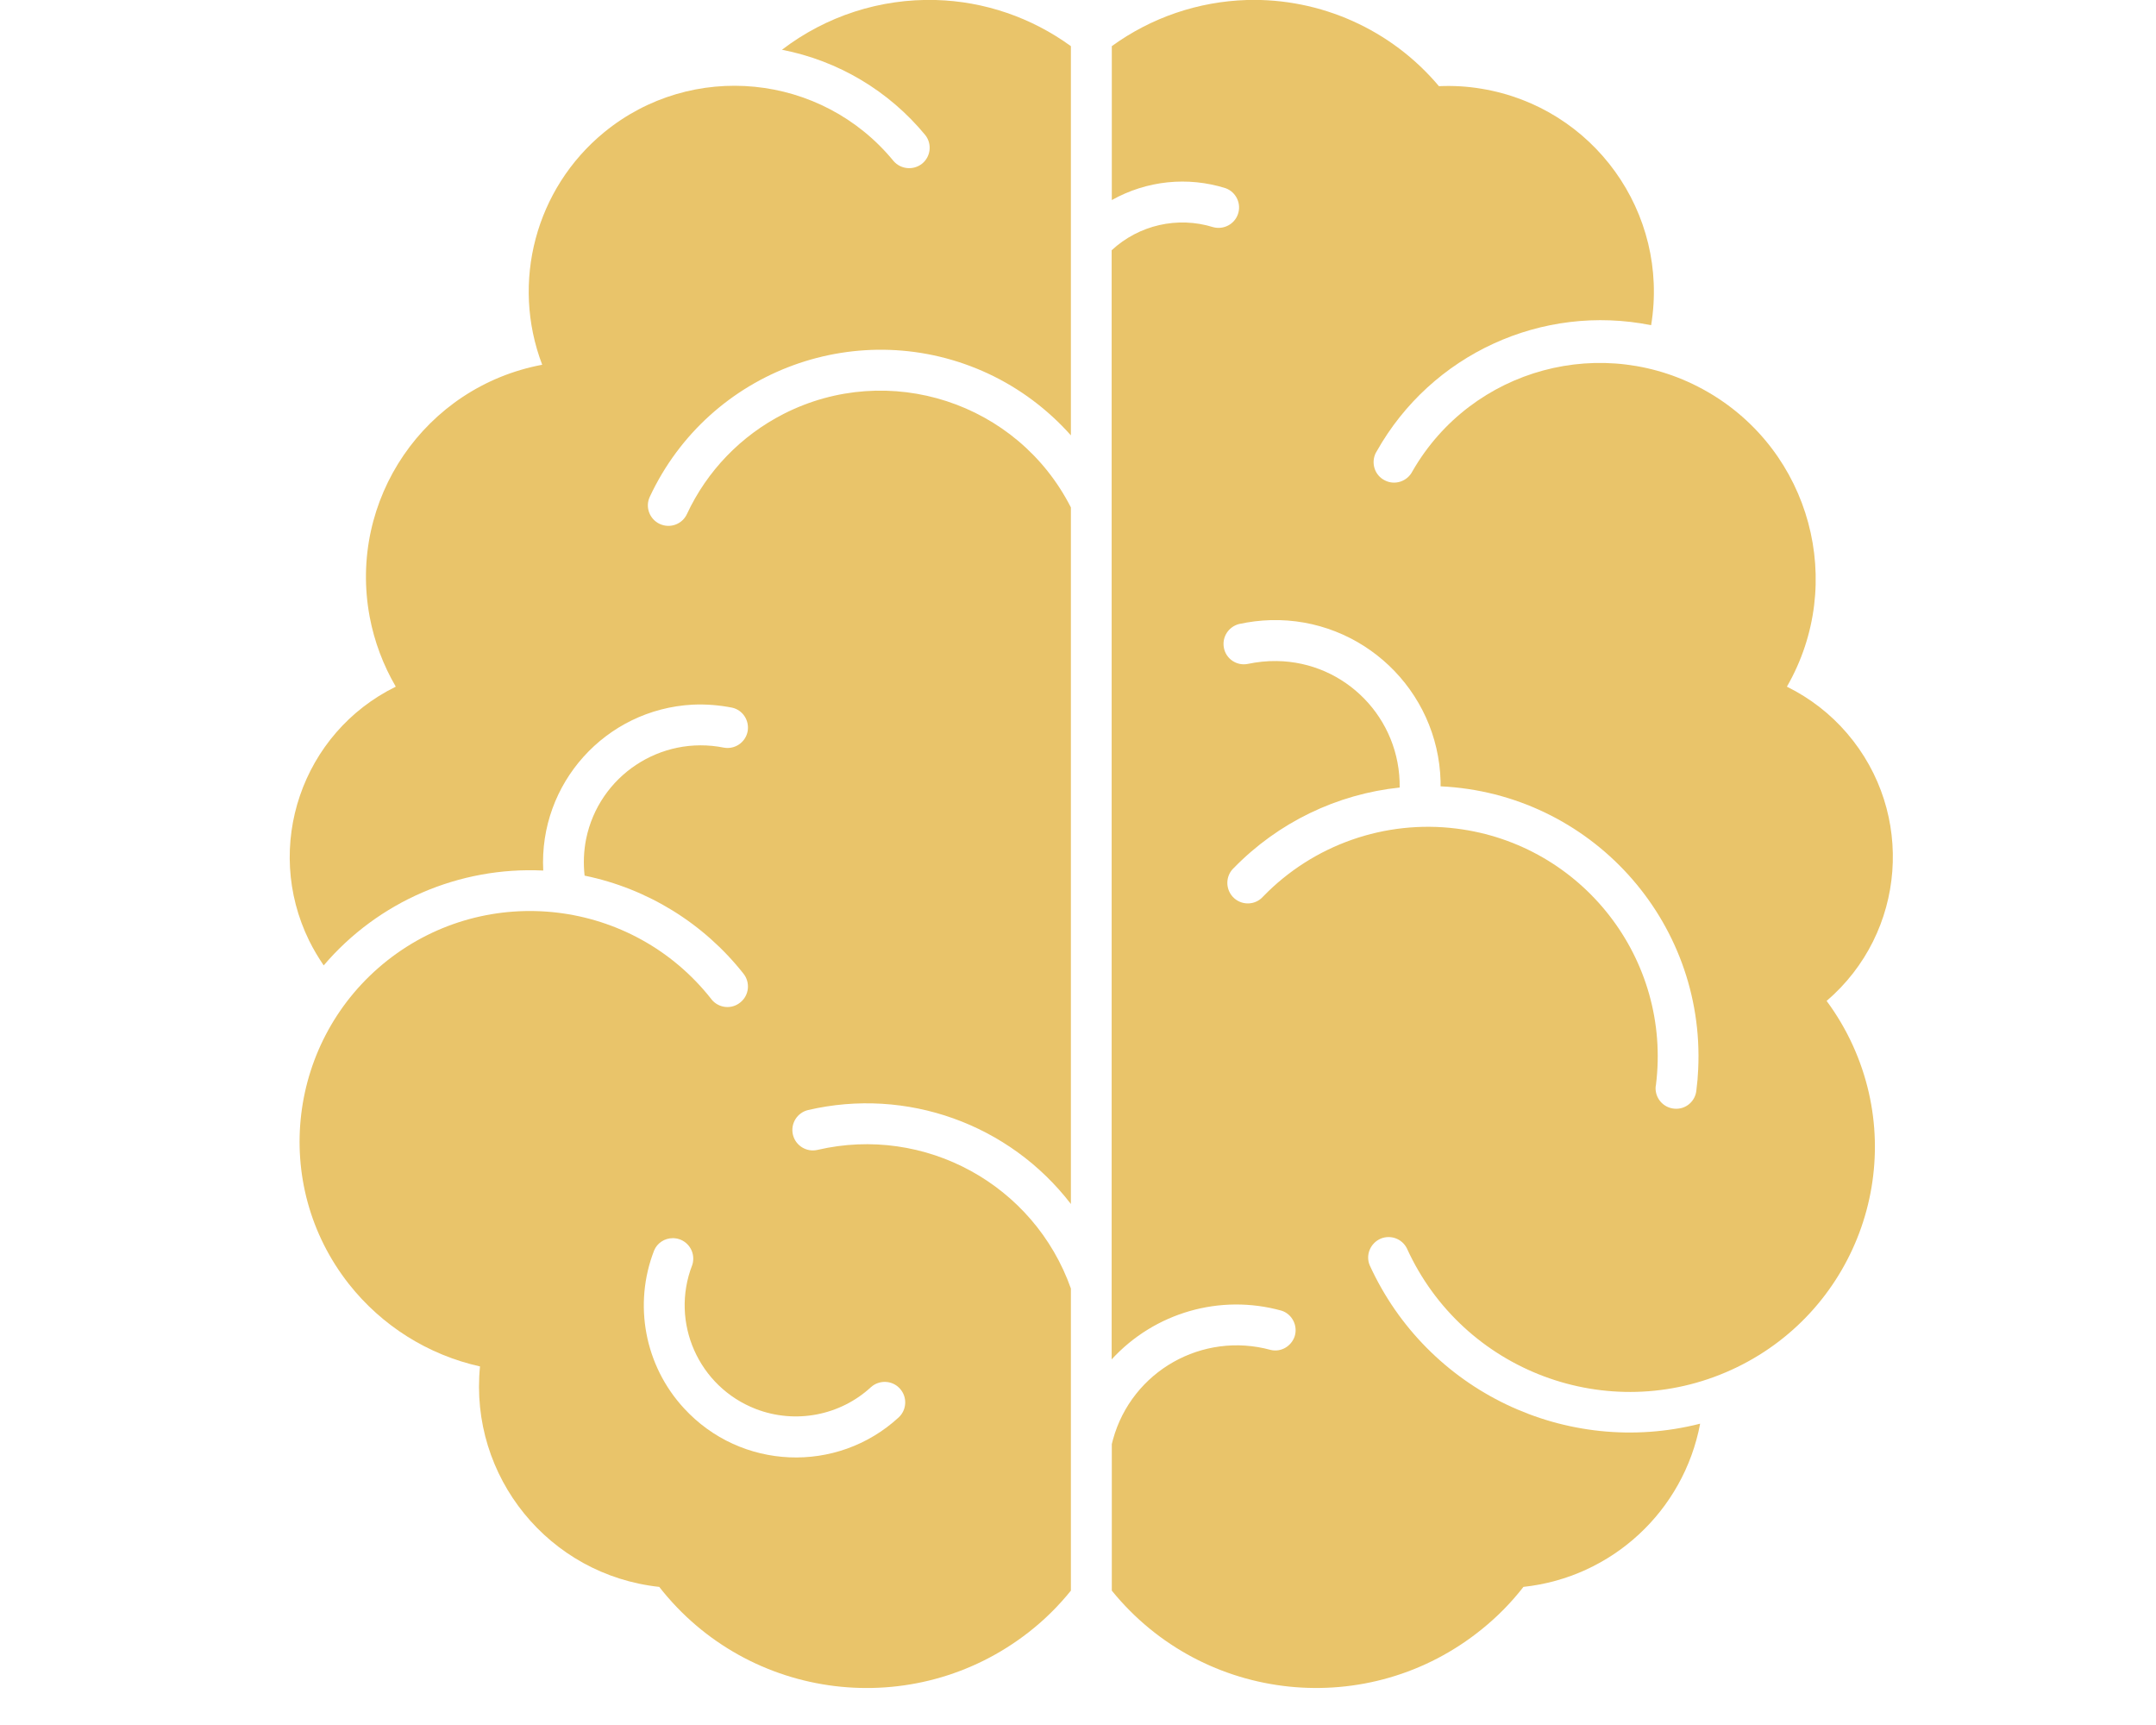
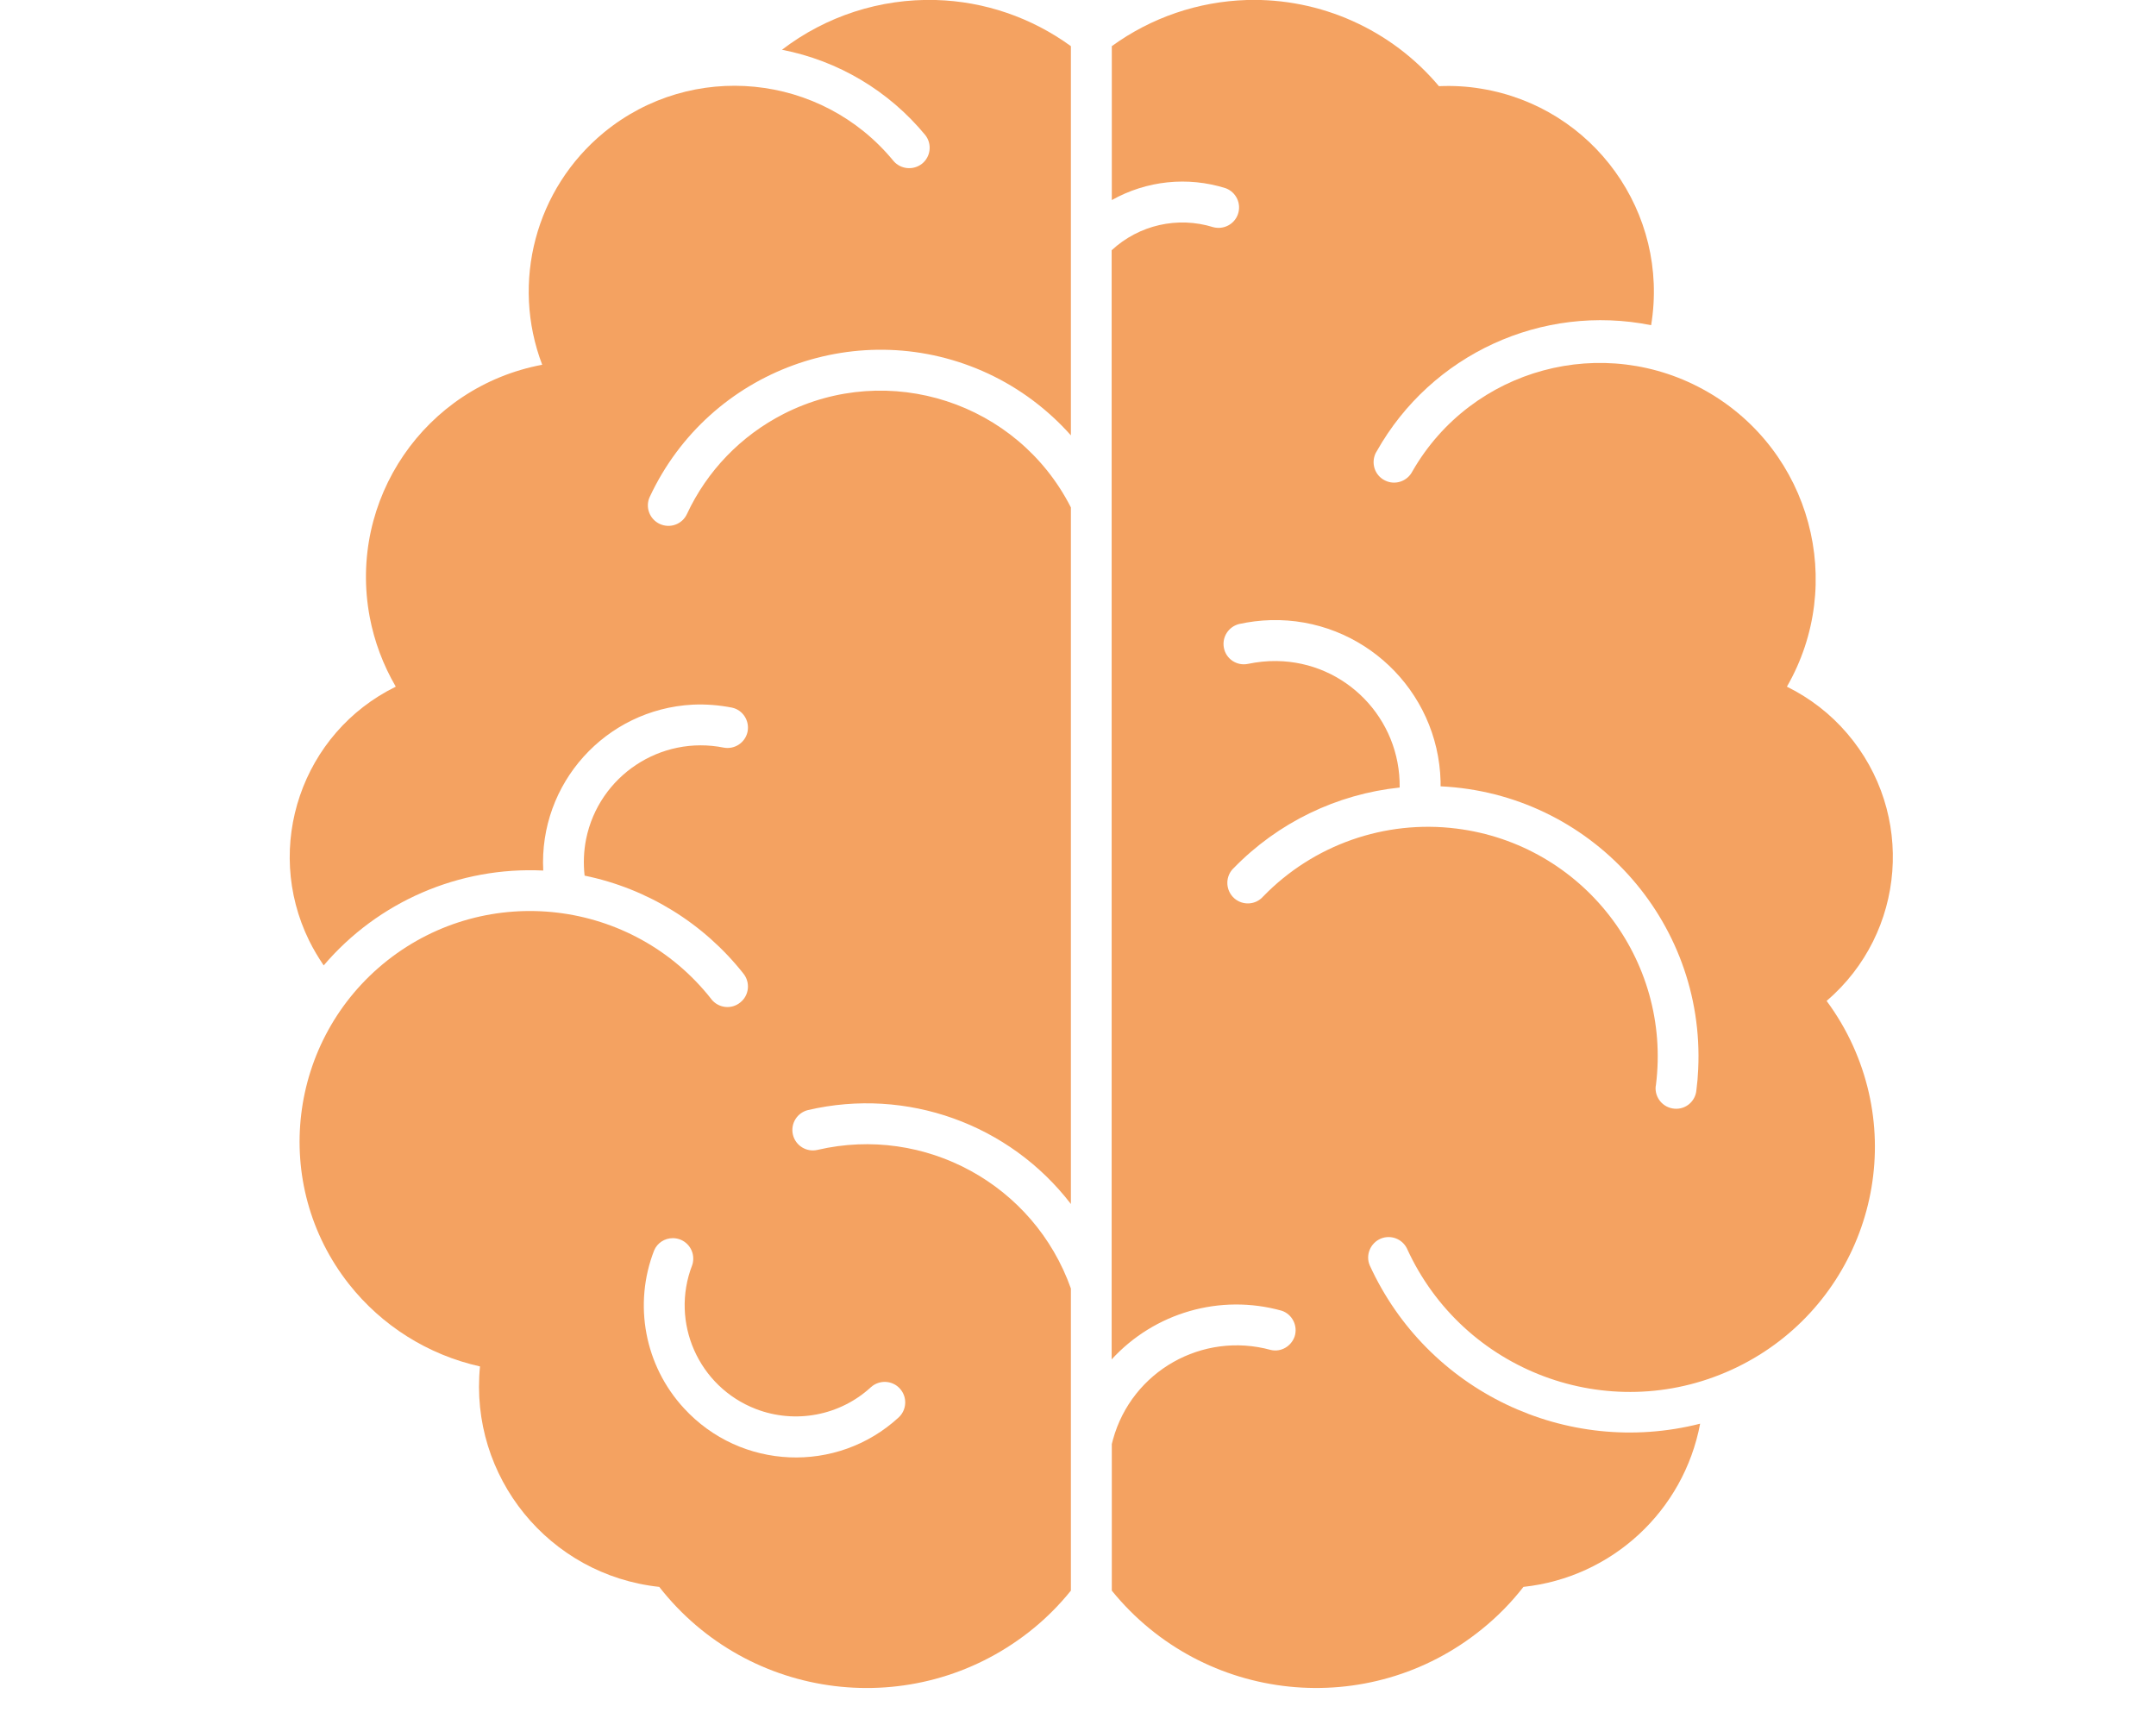
<svg xmlns="http://www.w3.org/2000/svg" width="945" height="756" viewBox="0 0 708.75 567">
  <defs>
    <clipPath id="A">
      <path d="M365 0h257.246v554.852H365zm0 0" />
    </clipPath>
  </defs>
-   <path d="M221.195 406.977c3.695 0 6.699 3.004 6.699 6.699 0 .738-.098 1.477-.344 2.168-7.293 18.816 2.066 39.996 20.934 47.289 12.91 4.973 27.637 2.215 37.836-7.191 2.758-2.465 7.043-2.266 9.508.492a6.74 6.74 0 0 1-.395 9.457c-20.297 18.668-51.922 17.34-70.594-3.004-12.906-13.992-16.699-34.137-9.805-51.871 1.035-2.461 3.449-4.039 6.16-4.039zM307.602 0a79.59 79.59 0 0 0-50.543 16.355 81.06 81.06 0 0 1 47.094 28.027c2.316 2.906 1.824 7.141-1.082 9.457-2.859 2.215-6.945 1.824-9.312-.887-23.695-28.914-66.355-33.102-95.227-9.41-22.461 18.473-30.641 49.211-20.293 76.352-38.574 7.242-63.945 44.336-56.703 82.906 1.527 8.078 4.434 15.809 8.57 22.902-30.887 15.172-43.648 52.559-28.473 83.496 1.379 2.805 3.004 5.516 4.777 8.125 17.934-21.031 44.582-32.508 72.172-31.18-1.48-28.617 20.492-53.004 49.113-54.527 4.336-.199 8.672.145 12.957.984 3.598.785 5.863 4.383 5.074 8.027a6.73 6.73 0 0 1-7.734 5.125c-20.836-4.187-41.086 9.258-45.32 30.047-.789 3.988-.937 8.027-.492 12.02 20.641 4.234 39.164 15.664 52.219 32.215 2.313 2.906 1.871 7.141-1.035 9.457-2.859 2.363-7.094 1.922-9.461-.984 0-.051-.047-.098-.098-.148-25.863-32.855-73.5-38.57-106.41-12.707-32.855 25.91-38.57 73.543-12.707 106.398 10.836 13.742 26.059 23.297 43.105 27.09-3.598 36.258 22.711 68.57 58.918 72.461 29.461 37.684 83.848 44.285 121.484 14.879 5.121-3.992 9.754-8.574 13.844-13.648v-99.305c-12.121-34.184-47.984-53.789-83.305-45.562a6.74 6.74 0 0 1-8.082-5.027c-.836-3.645 1.43-7.238 5.027-8.078a84.72 84.72 0 0 1 86.359 30.887V166.789c-17.59-34.578-59.906-48.32-94.437-30.734-13.992 7.141-25.176 18.715-31.777 32.902-1.574 3.398-5.566 4.828-8.965 3.254-3.352-1.578-4.828-5.566-3.25-8.918 19.555-41.871 69.313-59.996 111.234-40.492 10.348 4.828 19.609 11.773 27.195 20.297V15.172C339.082 5.762 323.613.441 307.602 0" fill="rgb(91.37%,76.859%,41.57%)" />
+   <path d="M221.195 406.977c3.695 0 6.699 3.004 6.699 6.699 0 .738-.098 1.477-.344 2.168-7.293 18.816 2.066 39.996 20.934 47.289 12.91 4.973 27.637 2.215 37.836-7.191 2.758-2.465 7.043-2.266 9.508.492a6.74 6.74 0 0 1-.395 9.457c-20.297 18.668-51.922 17.34-70.594-3.004-12.906-13.992-16.699-34.137-9.805-51.871 1.035-2.461 3.449-4.039 6.16-4.039zM307.602 0a79.59 79.59 0 0 0-50.543 16.355 81.06 81.06 0 0 1 47.094 28.027c2.316 2.906 1.824 7.141-1.082 9.457-2.859 2.215-6.945 1.824-9.312-.887-23.695-28.914-66.355-33.102-95.227-9.41-22.461 18.473-30.641 49.211-20.293 76.352-38.574 7.242-63.945 44.336-56.703 82.906 1.527 8.078 4.434 15.809 8.57 22.902-30.887 15.172-43.648 52.559-28.473 83.496 1.379 2.805 3.004 5.516 4.777 8.125 17.934-21.031 44.582-32.508 72.172-31.18-1.48-28.617 20.492-53.004 49.113-54.527 4.336-.199 8.672.145 12.957.984 3.598.785 5.863 4.383 5.074 8.027a6.73 6.73 0 0 1-7.734 5.125c-20.836-4.187-41.086 9.258-45.32 30.047-.789 3.988-.937 8.027-.492 12.02 20.641 4.234 39.164 15.664 52.219 32.215 2.313 2.906 1.871 7.141-1.035 9.457-2.859 2.363-7.094 1.922-9.461-.984 0-.051-.047-.098-.098-.148-25.863-32.855-73.5-38.57-106.41-12.707-32.855 25.91-38.57 73.543-12.707 106.398 10.836 13.742 26.059 23.297 43.105 27.09-3.598 36.258 22.711 68.57 58.918 72.461 29.461 37.684 83.848 44.285 121.484 14.879 5.121-3.992 9.754-8.574 13.844-13.648v-99.305c-12.121-34.184-47.984-53.789-83.305-45.562a6.74 6.74 0 0 1-8.082-5.027c-.836-3.645 1.43-7.238 5.027-8.078a84.72 84.72 0 0 1 86.359 30.887V166.789c-17.59-34.578-59.906-48.32-94.437-30.734-13.992 7.141-25.176 18.715-31.777 32.902-1.574 3.398-5.566 4.828-8.965 3.254-3.352-1.578-4.828-5.566-3.25-8.918 19.555-41.871 69.313-59.996 111.234-40.492 10.348 4.828 19.609 11.773 27.195 20.297V15.172C339.082 5.762 323.613.441 307.602 0" fill="rgb(95.689%,63.53%,38.039%)" />
  <g clip-path="url(#A)">
-     <path d="M417.707 203.832c30.051-.785 55.074 22.957 55.863 53.004v1.625c49.117 2.316 87 43.938 84.684 93-.098 2.316-.293 4.582-.59 6.848-.297 3.695-3.547 6.453-7.242 6.109a6.73 6.73 0 0 1-6.156-7.242c.047-.195.047-.344.098-.543 5.172-41.375-24.187-79.109-65.57-84.281-23.5-2.953-47.047 5.32-63.551 22.316-2.461 2.805-6.699 3.055-9.508.59-2.758-2.465-3.055-6.699-.59-9.508l.441-.441c14.535-14.926 33.844-24.285 54.535-26.453.297-22.66-17.785-41.277-40.445-41.574-3.203-.051-6.355.297-9.457.938-3.645.738-7.191-1.629-7.883-5.273-.691-3.547 1.527-6.945 4.977-7.832 3.398-.738 6.895-1.18 10.395-1.281zM409.922 0c-16.012.492-31.48 5.762-44.434 15.172v50.59c11.426-6.406 24.926-7.832 37.438-3.891 3.449 1.277 5.273 5.121 3.992 8.617-1.184 3.254-4.68 5.074-8.078 4.188-11.676-3.645-24.437-.738-33.402 7.586v364.566c14.137-15.418 35.715-21.625 55.863-16.012 3.5 1.133 5.422 4.977 4.289 8.473-1.133 3.254-4.484 5.223-7.836 4.434-22.461-6.156-45.664 6.945-51.871 29.41-.148.492-.25 1.035-.395 1.527v48.172c30.148 37.145 84.633 42.758 121.73 12.613 5.07-4.09 9.605-8.719 13.594-13.844 29.066-3.102 52.664-24.926 58.082-53.641-44.039 11.18-89.758-10.738-108.625-52.066-1.43-3.402.246-7.34 3.645-8.77 3.254-1.332 6.996.051 8.574 3.203 18.422 40.488 66.16 58.371 106.652 39.949s58.379-66.156 39.953-106.648A80.9 80.9 0 0 0 600.473 329c26.16-22.414 29.164-61.77 6.75-87.926-5.469-6.406-12.219-11.625-19.805-15.371 19.559-33.988 7.832-77.383-26.156-96.941s-77.445-7.832-96.953 26.156c-1.676 3.301-5.715 4.68-9.016 3.008-3.348-1.629-4.68-5.668-3.055-9.016.148-.199.246-.395.348-.59 17.93-31.871 54.336-48.621 90.199-41.43 6.059-36.895-18.918-71.672-55.816-77.73-4.629-.785-9.262-1.035-13.941-.836C457.414 9.754 434.16-.691 409.922 0" fill="rgb(91.37%,76.859%,41.57%)" />
+     <path d="M417.707 203.832c30.051-.785 55.074 22.957 55.863 53.004v1.625c49.117 2.316 87 43.938 84.684 93-.098 2.316-.293 4.582-.59 6.848-.297 3.695-3.547 6.453-7.242 6.109a6.73 6.73 0 0 1-6.156-7.242c.047-.195.047-.344.098-.543 5.172-41.375-24.187-79.109-65.57-84.281-23.5-2.953-47.047 5.32-63.551 22.316-2.461 2.805-6.699 3.055-9.508.59-2.758-2.465-3.055-6.699-.59-9.508l.441-.441c14.535-14.926 33.844-24.285 54.535-26.453.297-22.66-17.785-41.277-40.445-41.574-3.203-.051-6.355.297-9.457.938-3.645.738-7.191-1.629-7.883-5.273-.691-3.547 1.527-6.945 4.977-7.832 3.398-.738 6.895-1.18 10.395-1.281zM409.922 0c-16.012.492-31.48 5.762-44.434 15.172v50.59c11.426-6.406 24.926-7.832 37.438-3.891 3.449 1.277 5.273 5.121 3.992 8.617-1.184 3.254-4.68 5.074-8.078 4.188-11.676-3.645-24.437-.738-33.402 7.586v364.566c14.137-15.418 35.715-21.625 55.863-16.012 3.5 1.133 5.422 4.977 4.289 8.473-1.133 3.254-4.484 5.223-7.836 4.434-22.461-6.156-45.664 6.945-51.871 29.41-.148.492-.25 1.035-.395 1.527v48.172c30.148 37.145 84.633 42.758 121.73 12.613 5.07-4.09 9.605-8.719 13.594-13.844 29.066-3.102 52.664-24.926 58.082-53.641-44.039 11.18-89.758-10.738-108.625-52.066-1.43-3.402.246-7.34 3.645-8.77 3.254-1.332 6.996.051 8.574 3.203 18.422 40.488 66.16 58.371 106.652 39.949s58.379-66.156 39.953-106.648A80.9 80.9 0 0 0 600.473 329c26.16-22.414 29.164-61.77 6.75-87.926-5.469-6.406-12.219-11.625-19.805-15.371 19.559-33.988 7.832-77.383-26.156-96.941s-77.445-7.832-96.953 26.156c-1.676 3.301-5.715 4.68-9.016 3.008-3.348-1.629-4.68-5.668-3.055-9.016.148-.199.246-.395.348-.59 17.93-31.871 54.336-48.621 90.199-41.43 6.059-36.895-18.918-71.672-55.816-77.73-4.629-.785-9.262-1.035-13.941-.836C457.414 9.754 434.16-.691 409.922 0" fill="rgb(95.689%,63.53%,38.039%)" />
  </g>
</svg>
